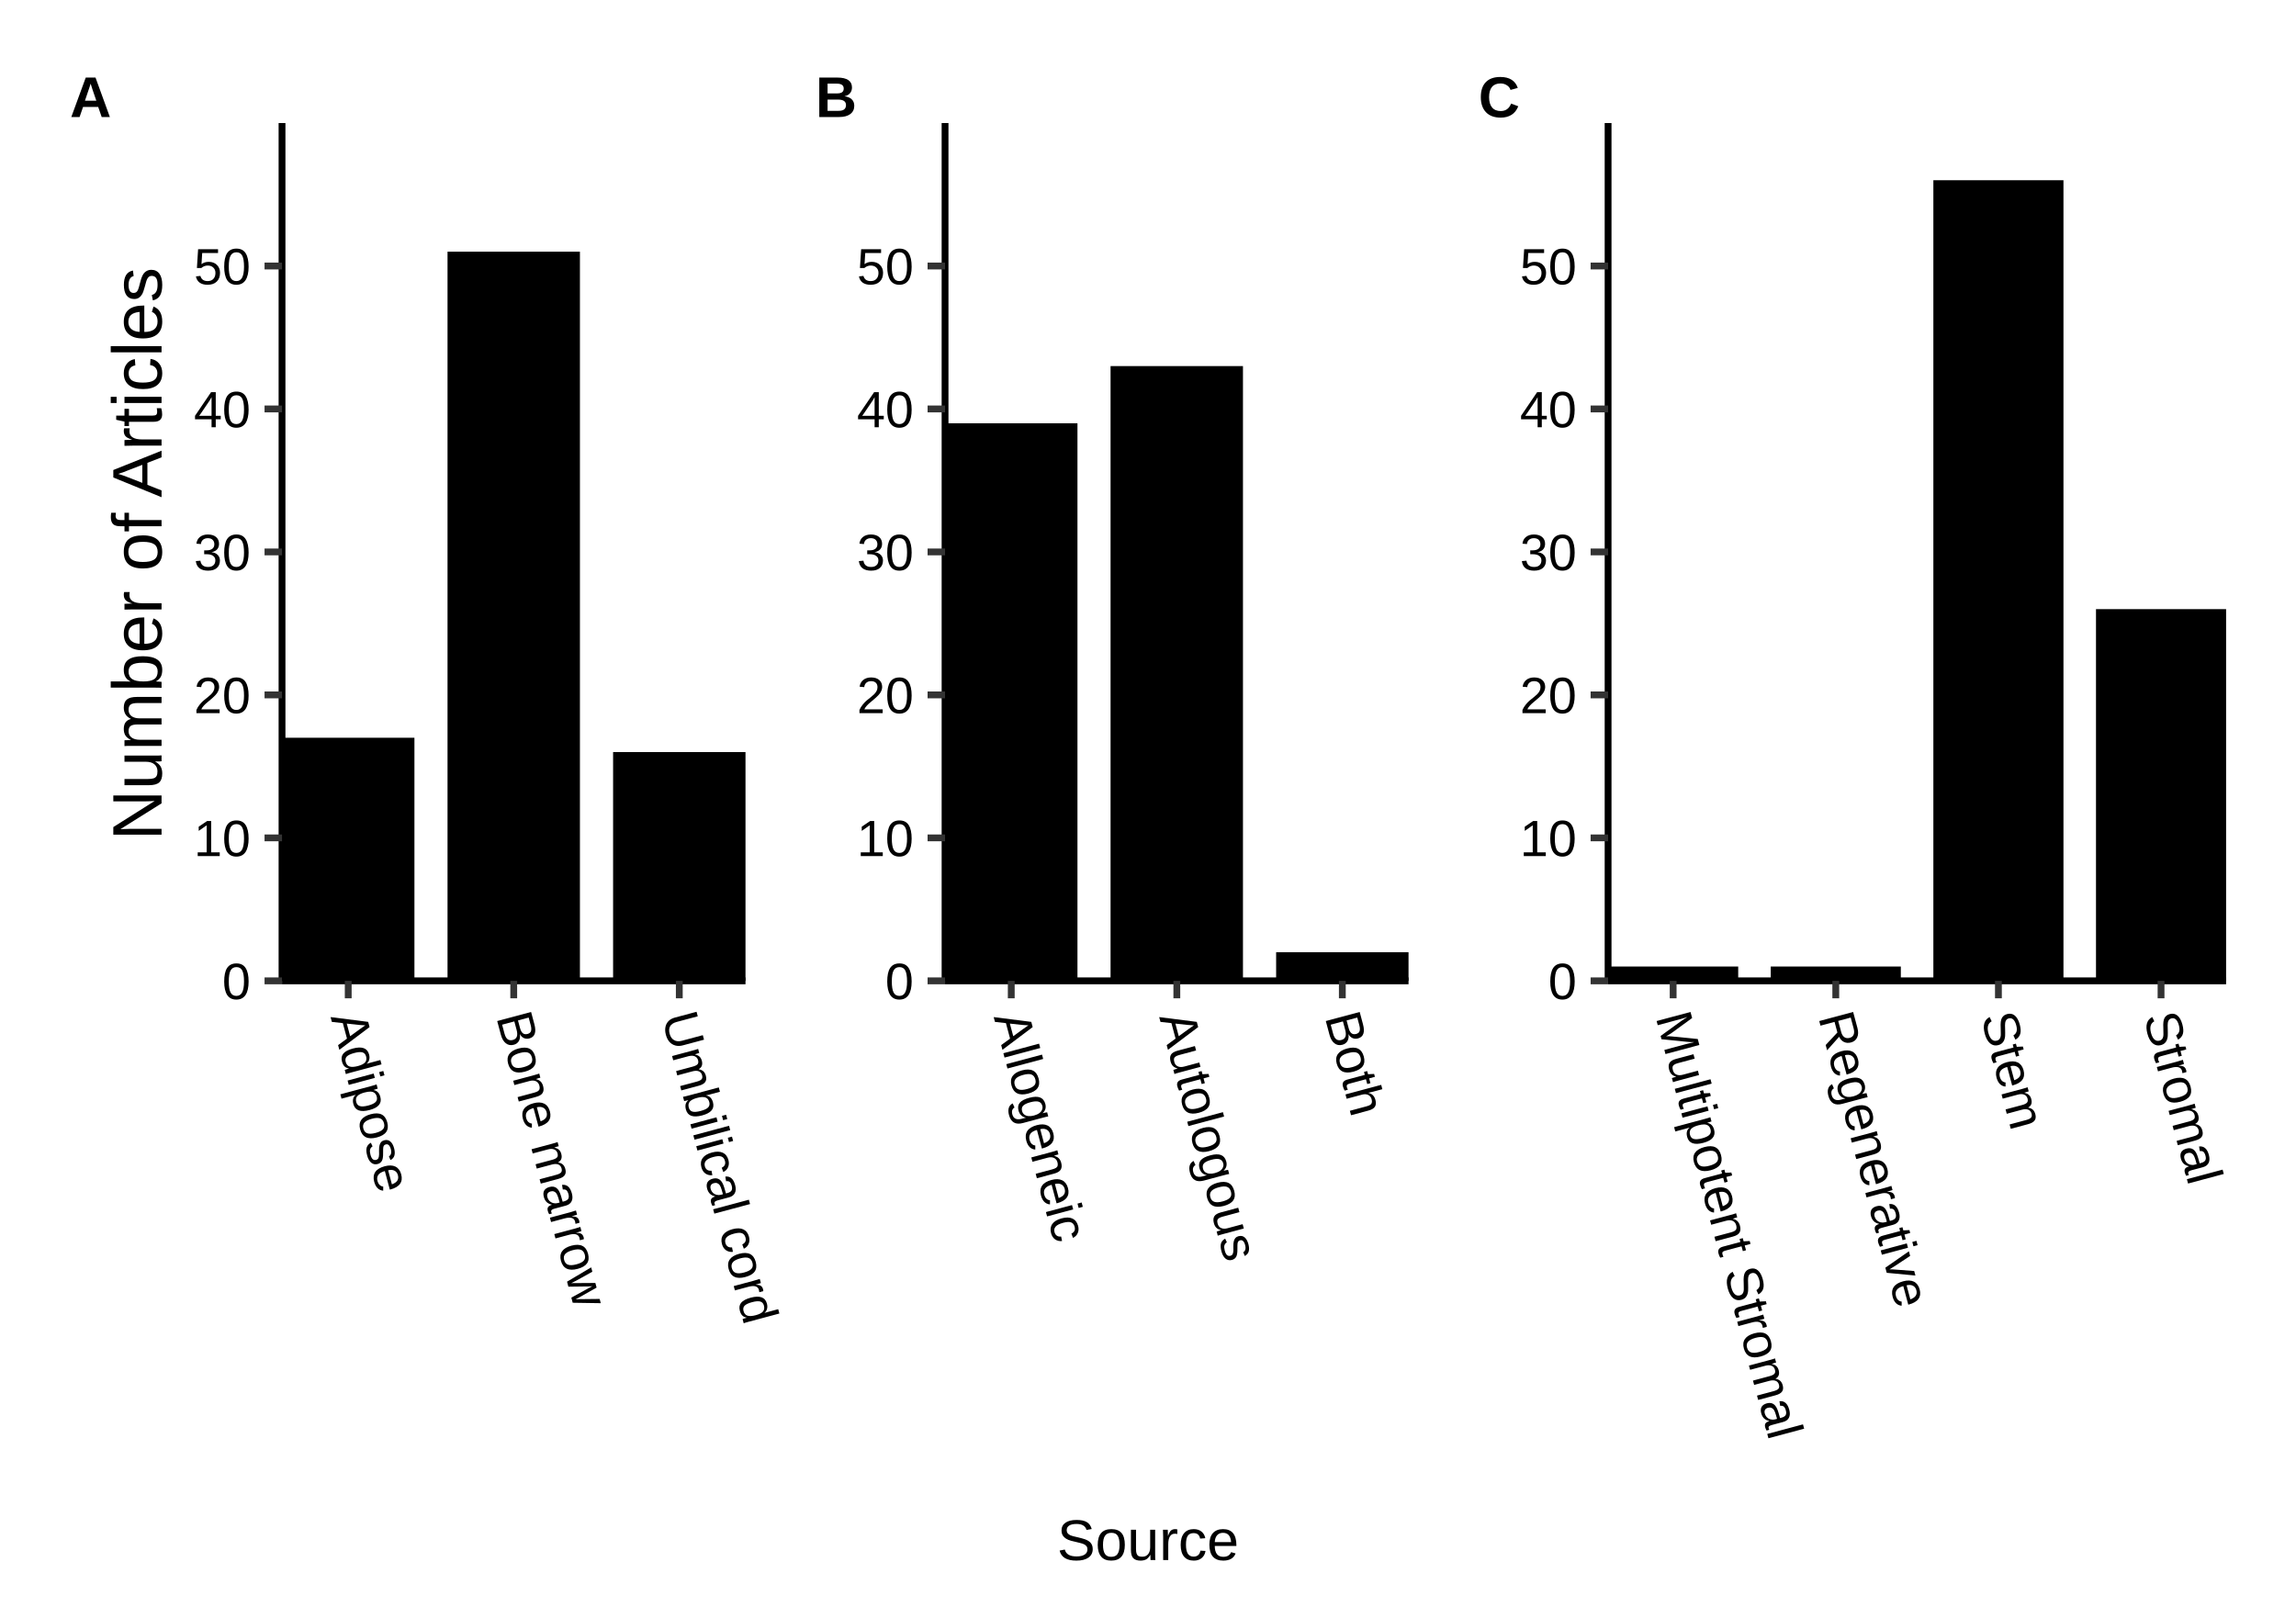
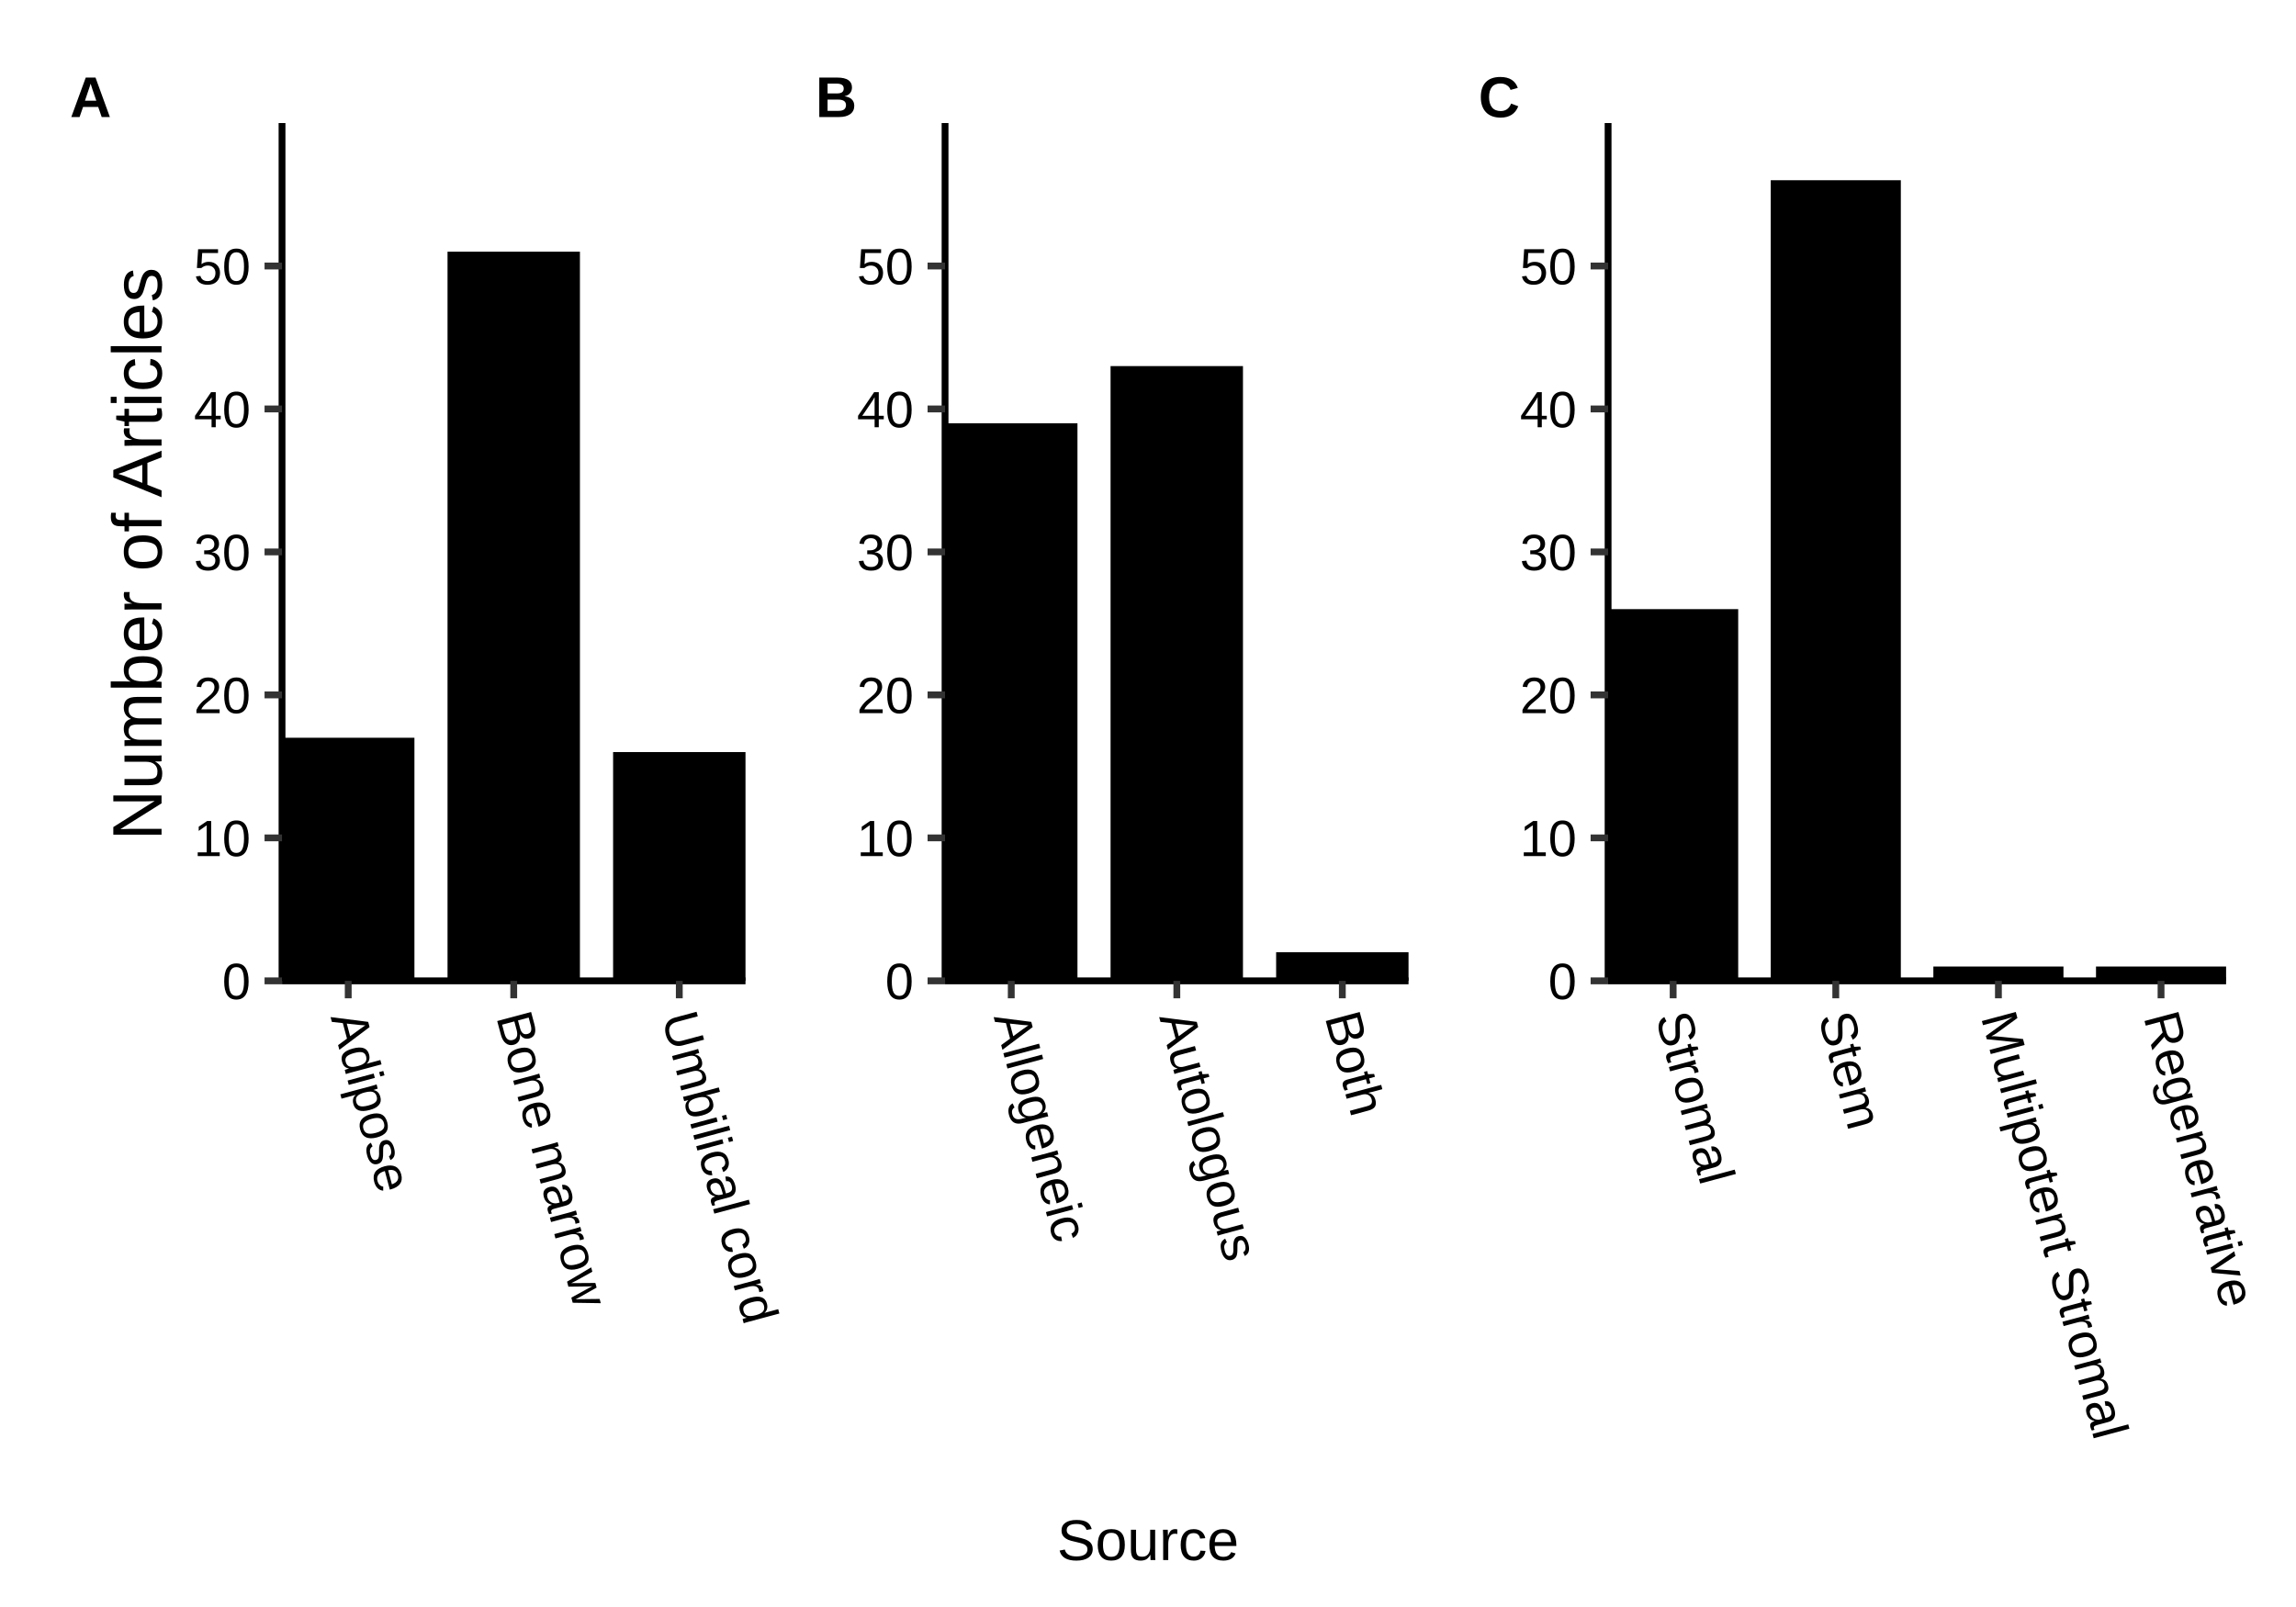
<svg xmlns="http://www.w3.org/2000/svg" viewBox="0 0 360.00 252.00">
  <defs>
    <style type="text/css">
    line, polyline, polygon, path, rect, circle {
      fill: none;
      stroke: #000000;
      stroke-linecap: round;
      stroke-linejoin: round;
      stroke-miterlimit: 10.00;
    }
  </style>
  </defs>
  <rect width="100%" height="100%" style="stroke: none; fill: #FFFFFF;" />
  <rect x="0" y="0.00" width="360.00" height="252.00" style="stroke-width: 1.07; stroke: #FFFFFF; fill: #FFFFFF;" />
  <defs>
    <clipPath id="cpNS40OHwxMjIuMzd8MjMyLjcwfDUuNDg=">
      <rect x="5.48" y="5.48" width="116.89" height="227.23" />
    </clipPath>
  </defs>
  <rect x="5.48" y="5.48" width="116.89" height="227.23" style="stroke-width: 1.07; stroke: #FFFFFF; fill: #FFFFFF;" clip-path="url(#cpNS40OHwxMjIuMzd8MjMyLjcwfDUuNDg=)" />
  <defs>
    <clipPath id="cpMC4wMHwzNjAuMDB8MjUyLjAwfDAuMDA=">
      <rect x="0.00" y="0.00" width="360.00" height="252.00" />
    </clipPath>
  </defs>
  <defs>
    <clipPath id="cpNDQuMjJ8MTE2Ljg5fDE1My44MXwxOS4zMA==">
      <rect x="44.22" y="19.30" width="72.67" height="134.51" />
    </clipPath>
  </defs>
  <rect x="44.22" y="19.30" width="72.67" height="134.51" style="stroke-width: 1.07; stroke: none; fill: #FFFFFF;" clip-path="url(#cpNDQuMjJ8MTE2Ljg5fDE1My44MXwxOS4zMA==)" />
  <rect x="44.22" y="115.69" width="20.76" height="38.11" style="stroke-width: 0.00; stroke: none; stroke-linecap: square; stroke-linejoin: miter; fill: #000000;" clip-path="url(#cpNDQuMjJ8MTE2Ljg5fDE1My44MXwxOS4zMA==)" />
  <rect x="70.17" y="39.47" width="20.76" height="114.33" style="stroke-width: 0.00; stroke: none; stroke-linecap: square; stroke-linejoin: miter; fill: #000000;" clip-path="url(#cpNDQuMjJ8MTE2Ljg5fDE1My44MXwxOS4zMA==)" />
  <rect x="96.13" y="117.94" width="20.76" height="35.87" style="stroke-width: 0.00; stroke: none; stroke-linecap: square; stroke-linejoin: miter; fill: #000000;" clip-path="url(#cpNDQuMjJ8MTE2Ljg5fDE1My44MXwxOS4zMA==)" />
  <defs>
    <clipPath id="cpMC4wMHwzNjAuMDB8MjUyLjAwfDAuMDA=">
      <rect x="0.00" y="0.00" width="360.00" height="252.00" />
    </clipPath>
  </defs>
  <polyline points="44.22,153.81 44.22,19.30 " style="stroke-width: 1.07; stroke-linecap: butt;" clip-path="url(#cpMC4wMHwzNjAuMDB8MjUyLjAwfDAuMDA=)" />
  <g clip-path="url(#cpMC4wMHwzNjAuMDB8MjUyLjAwfDAuMDA=)">
    <text x="34.84" y="156.67" style="font-size: 8.00px; font-family: Arial;" textLength="4.45px" lengthAdjust="spacingAndGlyphs">0</text>
  </g>
  <g clip-path="url(#cpMC4wMHwzNjAuMDB8MjUyLjAwfDAuMDA=)">
    <text x="30.39" y="134.25" style="font-size: 8.00px; font-family: Arial;" textLength="8.90px" lengthAdjust="spacingAndGlyphs">10</text>
  </g>
  <g clip-path="url(#cpMC4wMHwzNjAuMDB8MjUyLjAwfDAuMDA=)">
    <text x="30.39" y="111.83" style="font-size: 8.00px; font-family: Arial;" textLength="8.90px" lengthAdjust="spacingAndGlyphs">20</text>
  </g>
  <g clip-path="url(#cpMC4wMHwzNjAuMDB8MjUyLjAwfDAuMDA=)">
    <text x="30.39" y="89.41" style="font-size: 8.00px; font-family: Arial;" textLength="8.90px" lengthAdjust="spacingAndGlyphs">30</text>
  </g>
  <g clip-path="url(#cpMC4wMHwzNjAuMDB8MjUyLjAwfDAuMDA=)">
    <text x="30.39" y="67.00" style="font-size: 8.00px; font-family: Arial;" textLength="8.90px" lengthAdjust="spacingAndGlyphs">40</text>
  </g>
  <g clip-path="url(#cpMC4wMHwzNjAuMDB8MjUyLjAwfDAuMDA=)">
    <text x="30.39" y="44.58" style="font-size: 8.00px; font-family: Arial;" textLength="8.90px" lengthAdjust="spacingAndGlyphs">50</text>
  </g>
  <polyline points="41.48,153.81 44.22,153.81 " style="stroke-width: 1.07; stroke: #333333; stroke-linecap: butt;" clip-path="url(#cpMC4wMHwzNjAuMDB8MjUyLjAwfDAuMDA=)" />
  <polyline points="41.48,131.39 44.22,131.39 " style="stroke-width: 1.07; stroke: #333333; stroke-linecap: butt;" clip-path="url(#cpMC4wMHwzNjAuMDB8MjUyLjAwfDAuMDA=)" />
  <polyline points="41.48,108.97 44.22,108.97 " style="stroke-width: 1.07; stroke: #333333; stroke-linecap: butt;" clip-path="url(#cpMC4wMHwzNjAuMDB8MjUyLjAwfDAuMDA=)" />
  <polyline points="41.48,86.55 44.22,86.55 " style="stroke-width: 1.07; stroke: #333333; stroke-linecap: butt;" clip-path="url(#cpMC4wMHwzNjAuMDB8MjUyLjAwfDAuMDA=)" />
  <polyline points="41.48,64.13 44.22,64.13 " style="stroke-width: 1.07; stroke: #333333; stroke-linecap: butt;" clip-path="url(#cpMC4wMHwzNjAuMDB8MjUyLjAwfDAuMDA=)" />
  <polyline points="41.48,41.71 44.22,41.71 " style="stroke-width: 1.07; stroke: #333333; stroke-linecap: butt;" clip-path="url(#cpMC4wMHwzNjAuMDB8MjUyLjAwfDAuMDA=)" />
  <polyline points="44.22,153.81 116.89,153.81 " style="stroke-width: 1.07; stroke-linecap: butt;" clip-path="url(#cpMC4wMHwzNjAuMDB8MjUyLjAwfDAuMDA=)" />
  <polyline points="54.60,156.55 54.60,153.81 " style="stroke-width: 1.07; stroke: #333333; stroke-linecap: butt;" clip-path="url(#cpMC4wMHwzNjAuMDB8MjUyLjAwfDAuMDA=)" />
  <polyline points="80.55,156.55 80.55,153.81 " style="stroke-width: 1.07; stroke: #333333; stroke-linecap: butt;" clip-path="url(#cpMC4wMHwzNjAuMDB8MjUyLjAwfDAuMDA=)" />
  <polyline points="106.51,156.55 106.51,153.81 " style="stroke-width: 1.07; stroke: #333333; stroke-linecap: butt;" clip-path="url(#cpMC4wMHwzNjAuMDB8MjUyLjAwfDAuMDA=)" />
  <g clip-path="url(#cpMC4wMHwzNjAuMDB8MjUyLjAwfDAuMDA=)">
    <text transform="translate(51.83,159.48) rotate(-285)" style="font-size: 8.00px; font-family: Arial;" textLength="28.91px" lengthAdjust="spacingAndGlyphs">Adipose</text>
  </g>
  <g clip-path="url(#cpMC4wMHwzNjAuMDB8MjUyLjAwfDAuMDA=)">
    <text transform="translate(77.79,159.48) rotate(-285)" style="font-size: 8.00px; font-family: Arial;" textLength="47.57px" lengthAdjust="spacingAndGlyphs">Bone marrow</text>
  </g>
  <g clip-path="url(#cpMC4wMHwzNjAuMDB8MjUyLjAwfDAuMDA=)">
    <text transform="translate(103.74,159.48) rotate(-285)" style="font-size: 8.00px; font-family: Arial;" textLength="50.23px" lengthAdjust="spacingAndGlyphs">Umbilical cord</text>
  </g>
  <g clip-path="url(#cpMC4wMHwzNjAuMDB8MjUyLjAwfDAuMDA=)">
    <text transform="translate(25.33,131.79) rotate(-90)" style="font-size: 11.00px; font-family: Arial;" textLength="90.47px" lengthAdjust="spacingAndGlyphs">Number of Articles</text>
  </g>
  <g clip-path="url(#cpMC4wMHwzNjAuMDB8MjUyLjAwfDAuMDA=)">
    <text x="10.96" y="18.35" style="font-size: 9.00px; font-weight: bold; font-family: Arial;" textLength="6.50px" lengthAdjust="spacingAndGlyphs">A</text>
  </g>
  <defs>
    <clipPath id="cpMTIyLjM3fDIyNi4zM3wyMzIuNzB8NS40OA==">
      <rect x="122.37" y="5.48" width="103.96" height="227.23" />
    </clipPath>
  </defs>
  <rect x="122.37" y="5.48" width="103.96" height="227.23" style="stroke-width: 1.07; stroke: #FFFFFF; fill: #FFFFFF;" clip-path="url(#cpMTIyLjM3fDIyNi4zM3wyMzIuNzB8NS40OA==)" />
  <defs>
    <clipPath id="cpMC4wMHwzNjAuMDB8MjUyLjAwfDAuMDA=">
      <rect x="0.00" y="0.00" width="360.00" height="252.00" />
    </clipPath>
  </defs>
  <defs>
    <clipPath id="cpMTQ4LjE4fDIyMC44NXwxNTMuODF8MTkuMzA=">
      <rect x="148.18" y="19.30" width="72.67" height="134.51" />
    </clipPath>
  </defs>
  <rect x="148.18" y="19.30" width="72.67" height="134.51" style="stroke-width: 1.07; stroke: none; fill: #FFFFFF;" clip-path="url(#cpMTQ4LjE4fDIyMC44NXwxNTMuODF8MTkuMzA=)" />
  <rect x="148.18" y="66.37" width="20.76" height="87.43" style="stroke-width: 0.00; stroke: none; stroke-linecap: square; stroke-linejoin: miter; fill: #000000;" clip-path="url(#cpMTQ4LjE4fDIyMC44NXwxNTMuODF8MTkuMzA=)" />
  <rect x="174.13" y="57.41" width="20.76" height="96.40" style="stroke-width: 0.00; stroke: none; stroke-linecap: square; stroke-linejoin: miter; fill: #000000;" clip-path="url(#cpMTQ4LjE4fDIyMC44NXwxNTMuODF8MTkuMzA=)" />
  <rect x="200.09" y="149.32" width="20.76" height="4.48" style="stroke-width: 0.00; stroke: none; stroke-linecap: square; stroke-linejoin: miter; fill: #000000;" clip-path="url(#cpMTQ4LjE4fDIyMC44NXwxNTMuODF8MTkuMzA=)" />
  <defs>
    <clipPath id="cpMC4wMHwzNjAuMDB8MjUyLjAwfDAuMDA=">
      <rect x="0.00" y="0.00" width="360.00" height="252.00" />
    </clipPath>
  </defs>
  <polyline points="148.18,153.81 148.18,19.30 " style="stroke-width: 1.07; stroke-linecap: butt;" clip-path="url(#cpMC4wMHwzNjAuMDB8MjUyLjAwfDAuMDA=)" />
  <g clip-path="url(#cpMC4wMHwzNjAuMDB8MjUyLjAwfDAuMDA=)">
    <text x="138.80" y="156.67" style="font-size: 8.00px; font-family: Arial;" textLength="4.45px" lengthAdjust="spacingAndGlyphs">0</text>
  </g>
  <g clip-path="url(#cpMC4wMHwzNjAuMDB8MjUyLjAwfDAuMDA=)">
    <text x="134.35" y="134.25" style="font-size: 8.00px; font-family: Arial;" textLength="8.90px" lengthAdjust="spacingAndGlyphs">10</text>
  </g>
  <g clip-path="url(#cpMC4wMHwzNjAuMDB8MjUyLjAwfDAuMDA=)">
    <text x="134.35" y="111.83" style="font-size: 8.00px; font-family: Arial;" textLength="8.90px" lengthAdjust="spacingAndGlyphs">20</text>
  </g>
  <g clip-path="url(#cpMC4wMHwzNjAuMDB8MjUyLjAwfDAuMDA=)">
    <text x="134.35" y="89.41" style="font-size: 8.00px; font-family: Arial;" textLength="8.90px" lengthAdjust="spacingAndGlyphs">30</text>
  </g>
  <g clip-path="url(#cpMC4wMHwzNjAuMDB8MjUyLjAwfDAuMDA=)">
    <text x="134.35" y="67.00" style="font-size: 8.00px; font-family: Arial;" textLength="8.90px" lengthAdjust="spacingAndGlyphs">40</text>
  </g>
  <g clip-path="url(#cpMC4wMHwzNjAuMDB8MjUyLjAwfDAuMDA=)">
    <text x="134.35" y="44.58" style="font-size: 8.00px; font-family: Arial;" textLength="8.90px" lengthAdjust="spacingAndGlyphs">50</text>
  </g>
  <polyline points="145.44,153.81 148.18,153.81 " style="stroke-width: 1.07; stroke: #333333; stroke-linecap: butt;" clip-path="url(#cpMC4wMHwzNjAuMDB8MjUyLjAwfDAuMDA=)" />
  <polyline points="145.44,131.39 148.18,131.39 " style="stroke-width: 1.07; stroke: #333333; stroke-linecap: butt;" clip-path="url(#cpMC4wMHwzNjAuMDB8MjUyLjAwfDAuMDA=)" />
  <polyline points="145.44,108.97 148.18,108.97 " style="stroke-width: 1.07; stroke: #333333; stroke-linecap: butt;" clip-path="url(#cpMC4wMHwzNjAuMDB8MjUyLjAwfDAuMDA=)" />
  <polyline points="145.44,86.55 148.18,86.55 " style="stroke-width: 1.07; stroke: #333333; stroke-linecap: butt;" clip-path="url(#cpMC4wMHwzNjAuMDB8MjUyLjAwfDAuMDA=)" />
  <polyline points="145.44,64.13 148.18,64.13 " style="stroke-width: 1.07; stroke: #333333; stroke-linecap: butt;" clip-path="url(#cpMC4wMHwzNjAuMDB8MjUyLjAwfDAuMDA=)" />
  <polyline points="145.44,41.71 148.18,41.71 " style="stroke-width: 1.07; stroke: #333333; stroke-linecap: butt;" clip-path="url(#cpMC4wMHwzNjAuMDB8MjUyLjAwfDAuMDA=)" />
  <polyline points="148.18,153.81 220.85,153.81 " style="stroke-width: 1.07; stroke-linecap: butt;" clip-path="url(#cpMC4wMHwzNjAuMDB8MjUyLjAwfDAuMDA=)" />
  <polyline points="158.56,156.55 158.56,153.81 " style="stroke-width: 1.07; stroke: #333333; stroke-linecap: butt;" clip-path="url(#cpMC4wMHwzNjAuMDB8MjUyLjAwfDAuMDA=)" />
  <polyline points="184.52,156.55 184.52,153.81 " style="stroke-width: 1.07; stroke: #333333; stroke-linecap: butt;" clip-path="url(#cpMC4wMHwzNjAuMDB8MjUyLjAwfDAuMDA=)" />
  <polyline points="210.47,156.55 210.47,153.81 " style="stroke-width: 1.07; stroke: #333333; stroke-linecap: butt;" clip-path="url(#cpMC4wMHwzNjAuMDB8MjUyLjAwfDAuMDA=)" />
  <g clip-path="url(#cpMC4wMHwzNjAuMDB8MjUyLjAwfDAuMDA=)">
    <text transform="translate(155.80,159.48) rotate(-285)" style="font-size: 8.00px; font-family: Arial;" textLength="36.91px" lengthAdjust="spacingAndGlyphs">Allogeneic</text>
  </g>
  <g clip-path="url(#cpMC4wMHwzNjAuMDB8MjUyLjAwfDAuMDA=)">
    <text transform="translate(181.75,159.48) rotate(-285)" style="font-size: 8.00px; font-family: Arial;" textLength="40.03px" lengthAdjust="spacingAndGlyphs">Autologous</text>
  </g>
  <g clip-path="url(#cpMC4wMHwzNjAuMDB8MjUyLjAwfDAuMDA=)">
    <text transform="translate(207.71,159.48) rotate(-285)" style="font-size: 8.00px; font-family: Arial;" textLength="16.46px" lengthAdjust="spacingAndGlyphs">Both</text>
  </g>
  <g clip-path="url(#cpMC4wMHwzNjAuMDB8MjUyLjAwfDAuMDA=)">
    <text x="127.85" y="18.35" style="font-size: 9.00px; font-weight: bold; font-family: Arial;" textLength="6.50px" lengthAdjust="spacingAndGlyphs">B</text>
  </g>
  <defs>
    <clipPath id="cpMjI2LjMzfDM1NC41MnwyMzIuNzB8NS40OA==">
      <rect x="226.33" y="5.48" width="128.19" height="227.23" />
    </clipPath>
  </defs>
  <rect x="226.33" y="5.48" width="128.19" height="227.23" style="stroke-width: 1.07; stroke: #FFFFFF; fill: #FFFFFF;" clip-path="url(#cpMjI2LjMzfDM1NC41MnwyMzIuNzB8NS40OA==)" />
  <defs>
    <clipPath id="cpMC4wMHwzNjAuMDB8MjUyLjAwfDAuMDA=">
      <rect x="0.00" y="0.00" width="360.00" height="252.00" />
    </clipPath>
  </defs>
  <defs>
    <clipPath id="cpMjUyLjE0fDM0OS4wNHwxNTMuODF8MTkuMzA=">
      <rect x="252.14" y="19.30" width="96.90" height="134.51" />
    </clipPath>
  </defs>
  <rect x="252.14" y="19.30" width="96.90" height="134.51" style="stroke-width: 1.07; stroke: none; fill: #FFFFFF;" clip-path="url(#cpMjUyLjE0fDM0OS4wNHwxNTMuODF8MTkuMzA=)" />
-   <rect x="252.14" y="151.56" width="20.40" height="2.24" style="stroke-width: 0.00; stroke: none; stroke-linecap: square; stroke-linejoin: miter; fill: #000000;" clip-path="url(#cpMjUyLjE0fDM0OS4wNHwxNTMuODF8MTkuMzA=)" />
-   <rect x="277.64" y="151.56" width="20.40" height="2.24" style="stroke-width: 0.00; stroke: none; stroke-linecap: square; stroke-linejoin: miter; fill: #000000;" clip-path="url(#cpMjUyLjE0fDM0OS4wNHwxNTMuODF8MTkuMzA=)" />
-   <rect x="303.14" y="28.26" width="20.40" height="125.54" style="stroke-width: 0.00; stroke: none; stroke-linecap: square; stroke-linejoin: miter; fill: #000000;" clip-path="url(#cpMjUyLjE0fDM0OS4wNHwxNTMuODF8MTkuMzA=)" />
-   <rect x="328.64" y="95.52" width="20.40" height="58.29" style="stroke-width: 0.00; stroke: none; stroke-linecap: square; stroke-linejoin: miter; fill: #000000;" clip-path="url(#cpMjUyLjE0fDM0OS4wNHwxNTMuODF8MTkuMzA=)" />
+   <rect x="252.14" y="95.52" width="20.40" height="58.29" style="stroke-width: 0.00; stroke: none; stroke-linecap: square; stroke-linejoin: miter; fill: #000000;" clip-path="url(#cpMjUyLjE0fDM0OS4wNHwxNTMuODF8MTkuMzA=)" />
+   <rect x="277.64" y="28.26" width="20.40" height="125.54" style="stroke-width: 0.00; stroke: none; stroke-linecap: square; stroke-linejoin: miter; fill: #000000;" clip-path="url(#cpMjUyLjE0fDM0OS4wNHwxNTMuODF8MTkuMzA=)" />
+   <rect x="303.14" y="151.56" width="20.40" height="2.24" style="stroke-width: 0.00; stroke: none; stroke-linecap: square; stroke-linejoin: miter; fill: #000000;" clip-path="url(#cpMjUyLjE0fDM0OS4wNHwxNTMuODF8MTkuMzA=)" />
+   <rect x="328.64" y="151.56" width="20.40" height="2.24" style="stroke-width: 0.00; stroke: none; stroke-linecap: square; stroke-linejoin: miter; fill: #000000;" clip-path="url(#cpMjUyLjE0fDM0OS4wNHwxNTMuODF8MTkuMzA=)" />
  <defs>
    <clipPath id="cpMC4wMHwzNjAuMDB8MjUyLjAwfDAuMDA=">
      <rect x="0.00" y="0.00" width="360.00" height="252.00" />
    </clipPath>
  </defs>
  <polyline points="252.14,153.81 252.14,19.30 " style="stroke-width: 1.07; stroke-linecap: butt;" clip-path="url(#cpMC4wMHwzNjAuMDB8MjUyLjAwfDAuMDA=)" />
  <g clip-path="url(#cpMC4wMHwzNjAuMDB8MjUyLjAwfDAuMDA=)">
    <text x="242.76" y="156.67" style="font-size: 8.00px; font-family: Arial;" textLength="4.45px" lengthAdjust="spacingAndGlyphs">0</text>
  </g>
  <g clip-path="url(#cpMC4wMHwzNjAuMDB8MjUyLjAwfDAuMDA=)">
    <text x="238.31" y="134.25" style="font-size: 8.00px; font-family: Arial;" textLength="8.90px" lengthAdjust="spacingAndGlyphs">10</text>
  </g>
  <g clip-path="url(#cpMC4wMHwzNjAuMDB8MjUyLjAwfDAuMDA=)">
    <text x="238.31" y="111.83" style="font-size: 8.00px; font-family: Arial;" textLength="8.90px" lengthAdjust="spacingAndGlyphs">20</text>
  </g>
  <g clip-path="url(#cpMC4wMHwzNjAuMDB8MjUyLjAwfDAuMDA=)">
    <text x="238.31" y="89.41" style="font-size: 8.00px; font-family: Arial;" textLength="8.90px" lengthAdjust="spacingAndGlyphs">30</text>
  </g>
  <g clip-path="url(#cpMC4wMHwzNjAuMDB8MjUyLjAwfDAuMDA=)">
    <text x="238.31" y="67.00" style="font-size: 8.00px; font-family: Arial;" textLength="8.90px" lengthAdjust="spacingAndGlyphs">40</text>
  </g>
  <g clip-path="url(#cpMC4wMHwzNjAuMDB8MjUyLjAwfDAuMDA=)">
    <text x="238.31" y="44.58" style="font-size: 8.00px; font-family: Arial;" textLength="8.90px" lengthAdjust="spacingAndGlyphs">50</text>
  </g>
  <polyline points="249.40,153.81 252.14,153.81 " style="stroke-width: 1.07; stroke: #333333; stroke-linecap: butt;" clip-path="url(#cpMC4wMHwzNjAuMDB8MjUyLjAwfDAuMDA=)" />
  <polyline points="249.40,131.39 252.14,131.39 " style="stroke-width: 1.07; stroke: #333333; stroke-linecap: butt;" clip-path="url(#cpMC4wMHwzNjAuMDB8MjUyLjAwfDAuMDA=)" />
  <polyline points="249.40,108.97 252.14,108.97 " style="stroke-width: 1.07; stroke: #333333; stroke-linecap: butt;" clip-path="url(#cpMC4wMHwzNjAuMDB8MjUyLjAwfDAuMDA=)" />
  <polyline points="249.40,86.55 252.14,86.55 " style="stroke-width: 1.07; stroke: #333333; stroke-linecap: butt;" clip-path="url(#cpMC4wMHwzNjAuMDB8MjUyLjAwfDAuMDA=)" />
  <polyline points="249.40,64.13 252.14,64.13 " style="stroke-width: 1.07; stroke: #333333; stroke-linecap: butt;" clip-path="url(#cpMC4wMHwzNjAuMDB8MjUyLjAwfDAuMDA=)" />
  <polyline points="249.40,41.71 252.14,41.71 " style="stroke-width: 1.07; stroke: #333333; stroke-linecap: butt;" clip-path="url(#cpMC4wMHwzNjAuMDB8MjUyLjAwfDAuMDA=)" />
  <polyline points="252.14,153.81 349.04,153.81 " style="stroke-width: 1.07; stroke-linecap: butt;" clip-path="url(#cpMC4wMHwzNjAuMDB8MjUyLjAwfDAuMDA=)" />
  <polyline points="262.34,156.55 262.34,153.81 " style="stroke-width: 1.07; stroke: #333333; stroke-linecap: butt;" clip-path="url(#cpMC4wMHwzNjAuMDB8MjUyLjAwfDAuMDA=)" />
  <polyline points="287.84,156.55 287.84,153.81 " style="stroke-width: 1.07; stroke: #333333; stroke-linecap: butt;" clip-path="url(#cpMC4wMHwzNjAuMDB8MjUyLjAwfDAuMDA=)" />
  <polyline points="313.34,156.55 313.34,153.81 " style="stroke-width: 1.07; stroke: #333333; stroke-linecap: butt;" clip-path="url(#cpMC4wMHwzNjAuMDB8MjUyLjAwfDAuMDA=)" />
  <polyline points="338.84,156.55 338.84,153.81 " style="stroke-width: 1.07; stroke: #333333; stroke-linecap: butt;" clip-path="url(#cpMC4wMHwzNjAuMDB8MjUyLjAwfDAuMDA=)" />
  <g clip-path="url(#cpMC4wMHwzNjAuMDB8MjUyLjAwfDAuMDA=)">
-     <text transform="translate(259.58,159.48) rotate(-285)" style="font-size: 8.00px; font-family: Arial;" textLength="68.92px" lengthAdjust="spacingAndGlyphs">Multipotent Stromal</text>
-   </g>
-   <g clip-path="url(#cpMC4wMHwzNjAuMDB8MjUyLjAwfDAuMDA=)">
-     <text transform="translate(285.08,159.48) rotate(-285)" style="font-size: 8.00px; font-family: Arial;" textLength="47.59px" lengthAdjust="spacingAndGlyphs">Regenerative</text>
-   </g>
-   <g clip-path="url(#cpMC4wMHwzNjAuMDB8MjUyLjAwfDAuMDA=)">
-     <text transform="translate(310.58,159.48) rotate(-285)" style="font-size: 8.00px; font-family: Arial;" textLength="18.67px" lengthAdjust="spacingAndGlyphs">Stem</text>
-   </g>
-   <g clip-path="url(#cpMC4wMHwzNjAuMDB8MjUyLjAwfDAuMDA=)">
-     <text transform="translate(336.08,159.48) rotate(-285)" style="font-size: 8.00px; font-family: Arial;" textLength="27.56px" lengthAdjust="spacingAndGlyphs">Stromal</text>
+     <text transform="translate(259.58,159.48) rotate(-285)" style="font-size: 8.00px; font-family: Arial;" textLength="27.56px" lengthAdjust="spacingAndGlyphs">Stromal</text>
+   </g>
+   <g clip-path="url(#cpMC4wMHwzNjAuMDB8MjUyLjAwfDAuMDA=)">
+     <text transform="translate(285.08,159.48) rotate(-285)" style="font-size: 8.00px; font-family: Arial;" textLength="18.67px" lengthAdjust="spacingAndGlyphs">Stem</text>
+   </g>
+   <g clip-path="url(#cpMC4wMHwzNjAuMDB8MjUyLjAwfDAuMDA=)">
+     <text transform="translate(310.58,159.48) rotate(-285)" style="font-size: 8.00px; font-family: Arial;" textLength="68.92px" lengthAdjust="spacingAndGlyphs">Multipotent Stromal</text>
+   </g>
+   <g clip-path="url(#cpMC4wMHwzNjAuMDB8MjUyLjAwfDAuMDA=)">
+     <text transform="translate(336.08,159.48) rotate(-285)" style="font-size: 8.00px; font-family: Arial;" textLength="47.59px" lengthAdjust="spacingAndGlyphs">Regenerative</text>
  </g>
  <g clip-path="url(#cpMC4wMHwzNjAuMDB8MjUyLjAwfDAuMDA=)">
    <text x="231.81" y="18.35" style="font-size: 9.00px; font-weight: bold; font-family: Arial;" textLength="6.50px" lengthAdjust="spacingAndGlyphs">C</text>
  </g>
  <g clip-path="url(#cpMC4wMHwzNjAuMDB8MjUyLjAwfDAuMDA=)">
    <text x="165.74" y="244.63" style="font-size: 9.00px; font-family: Arial;" textLength="28.52px" lengthAdjust="spacingAndGlyphs">Source</text>
  </g>
</svg>
